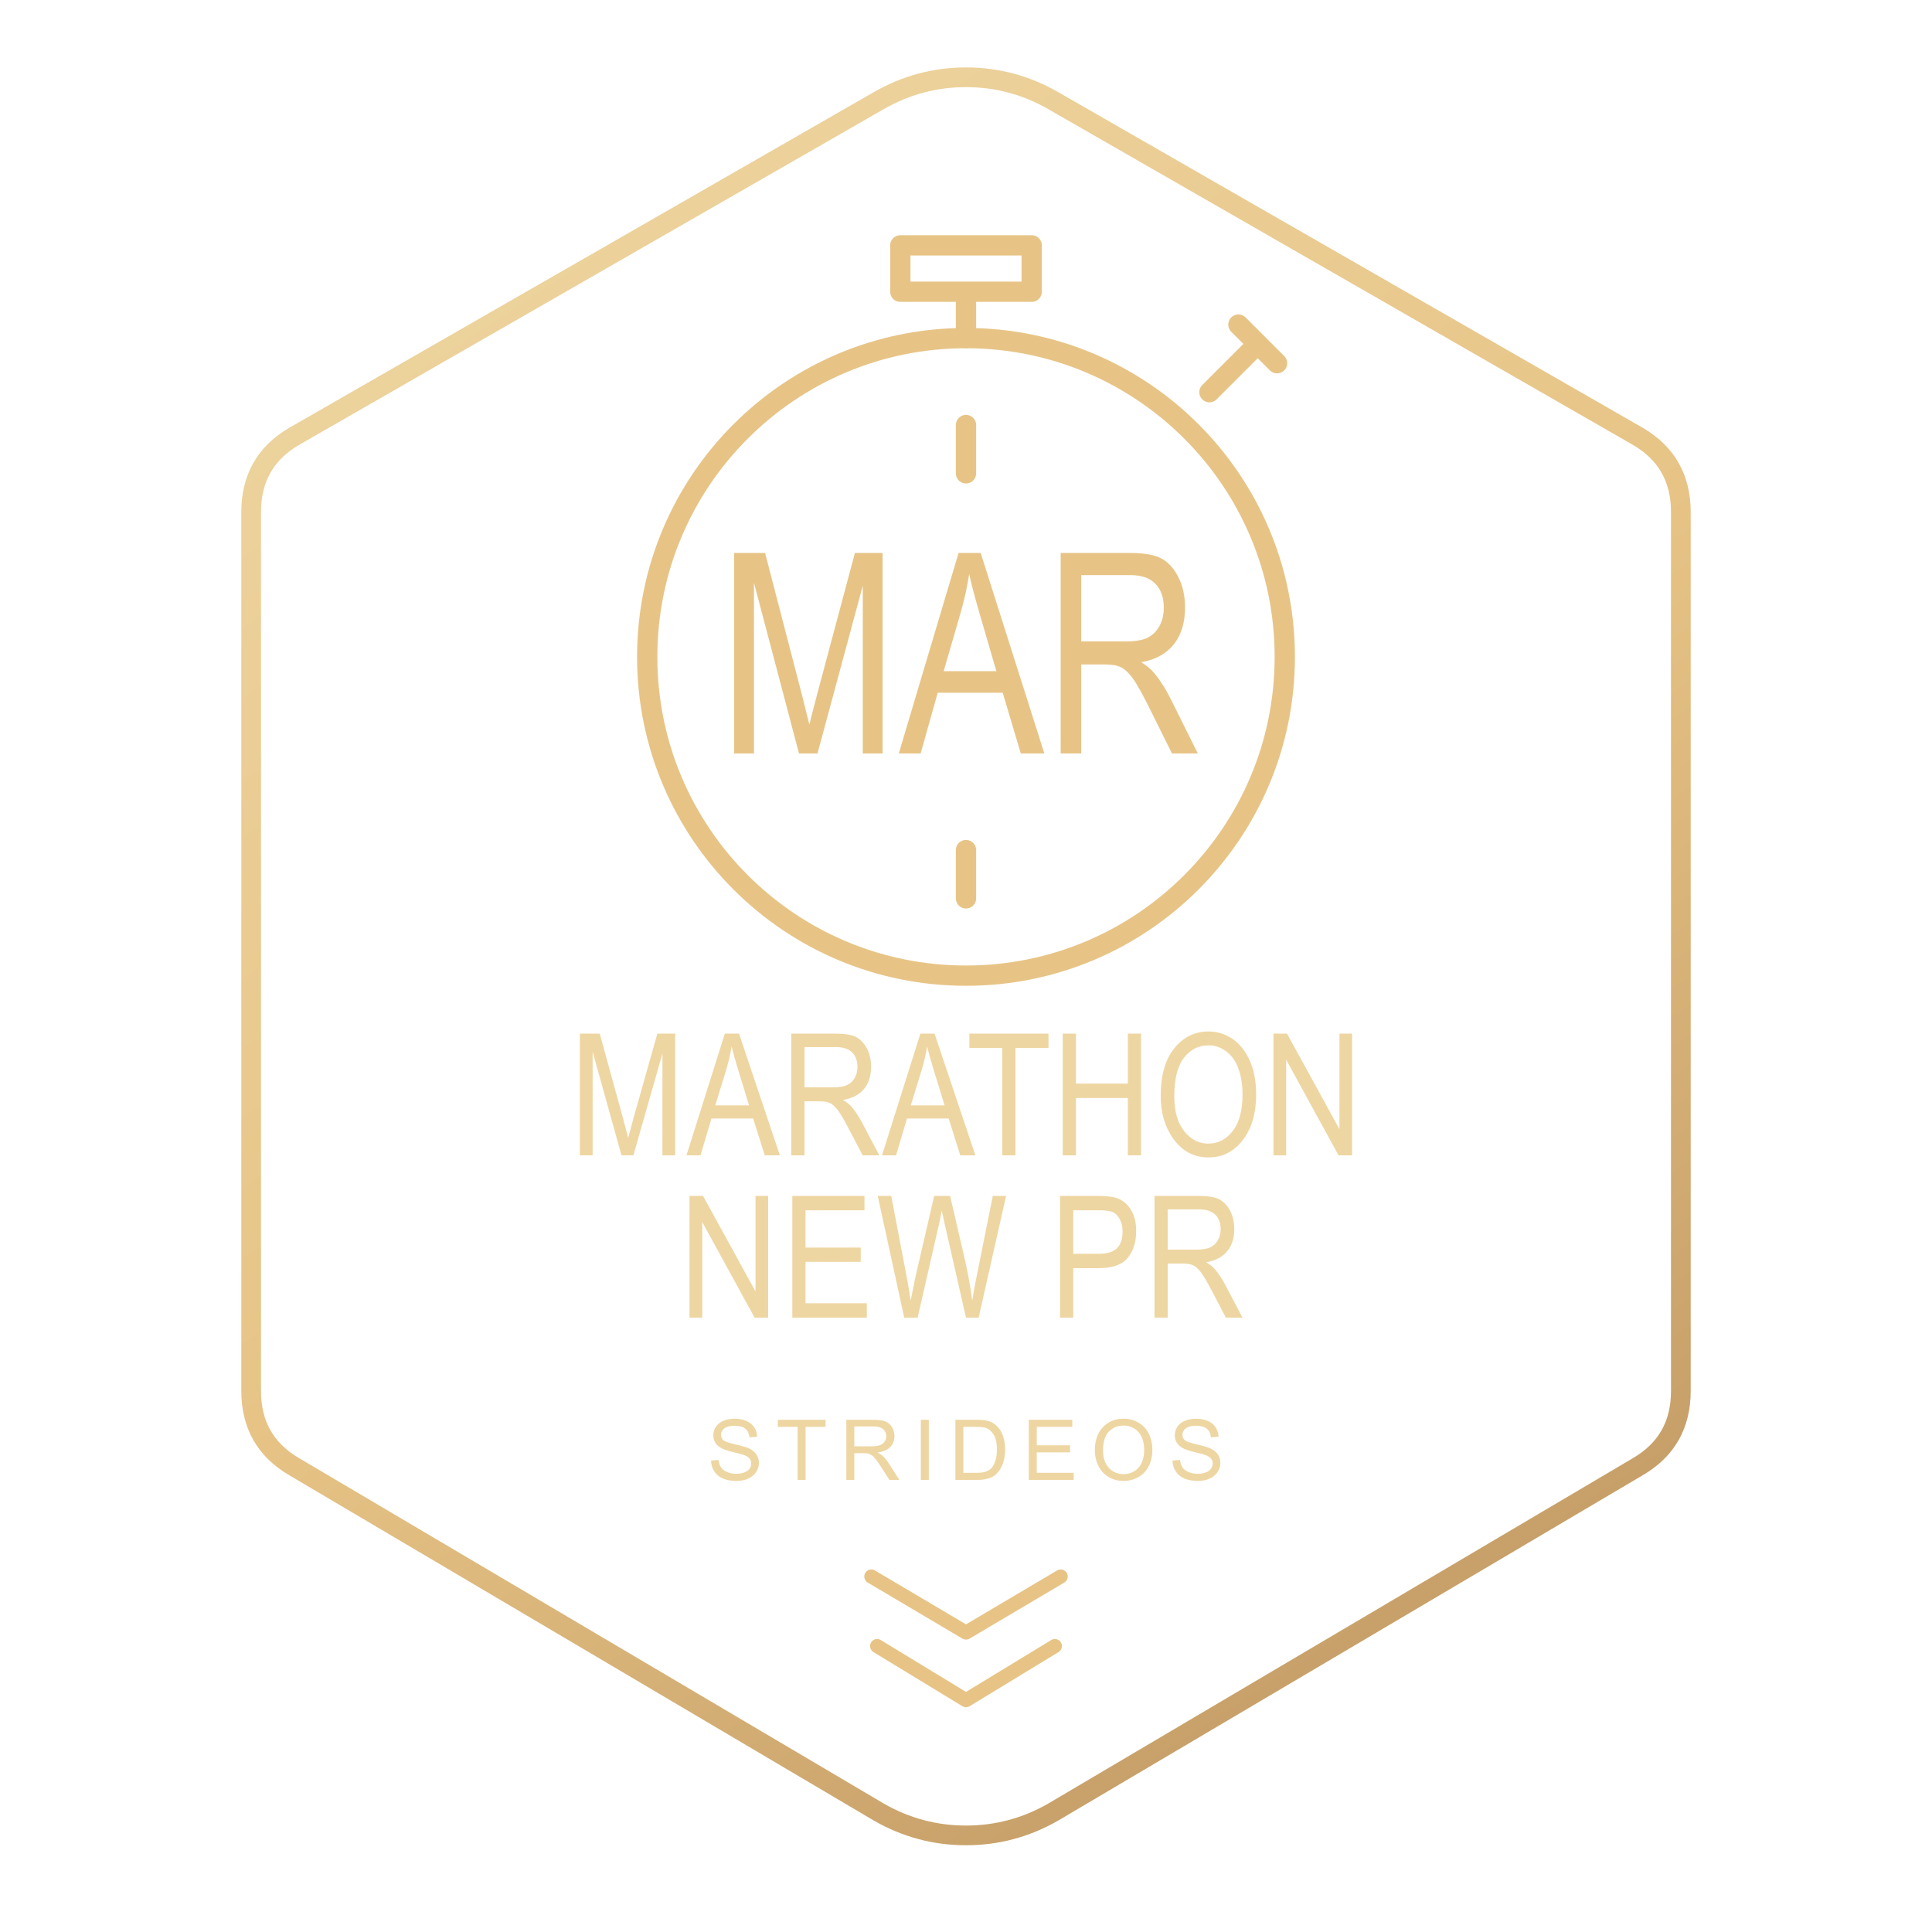
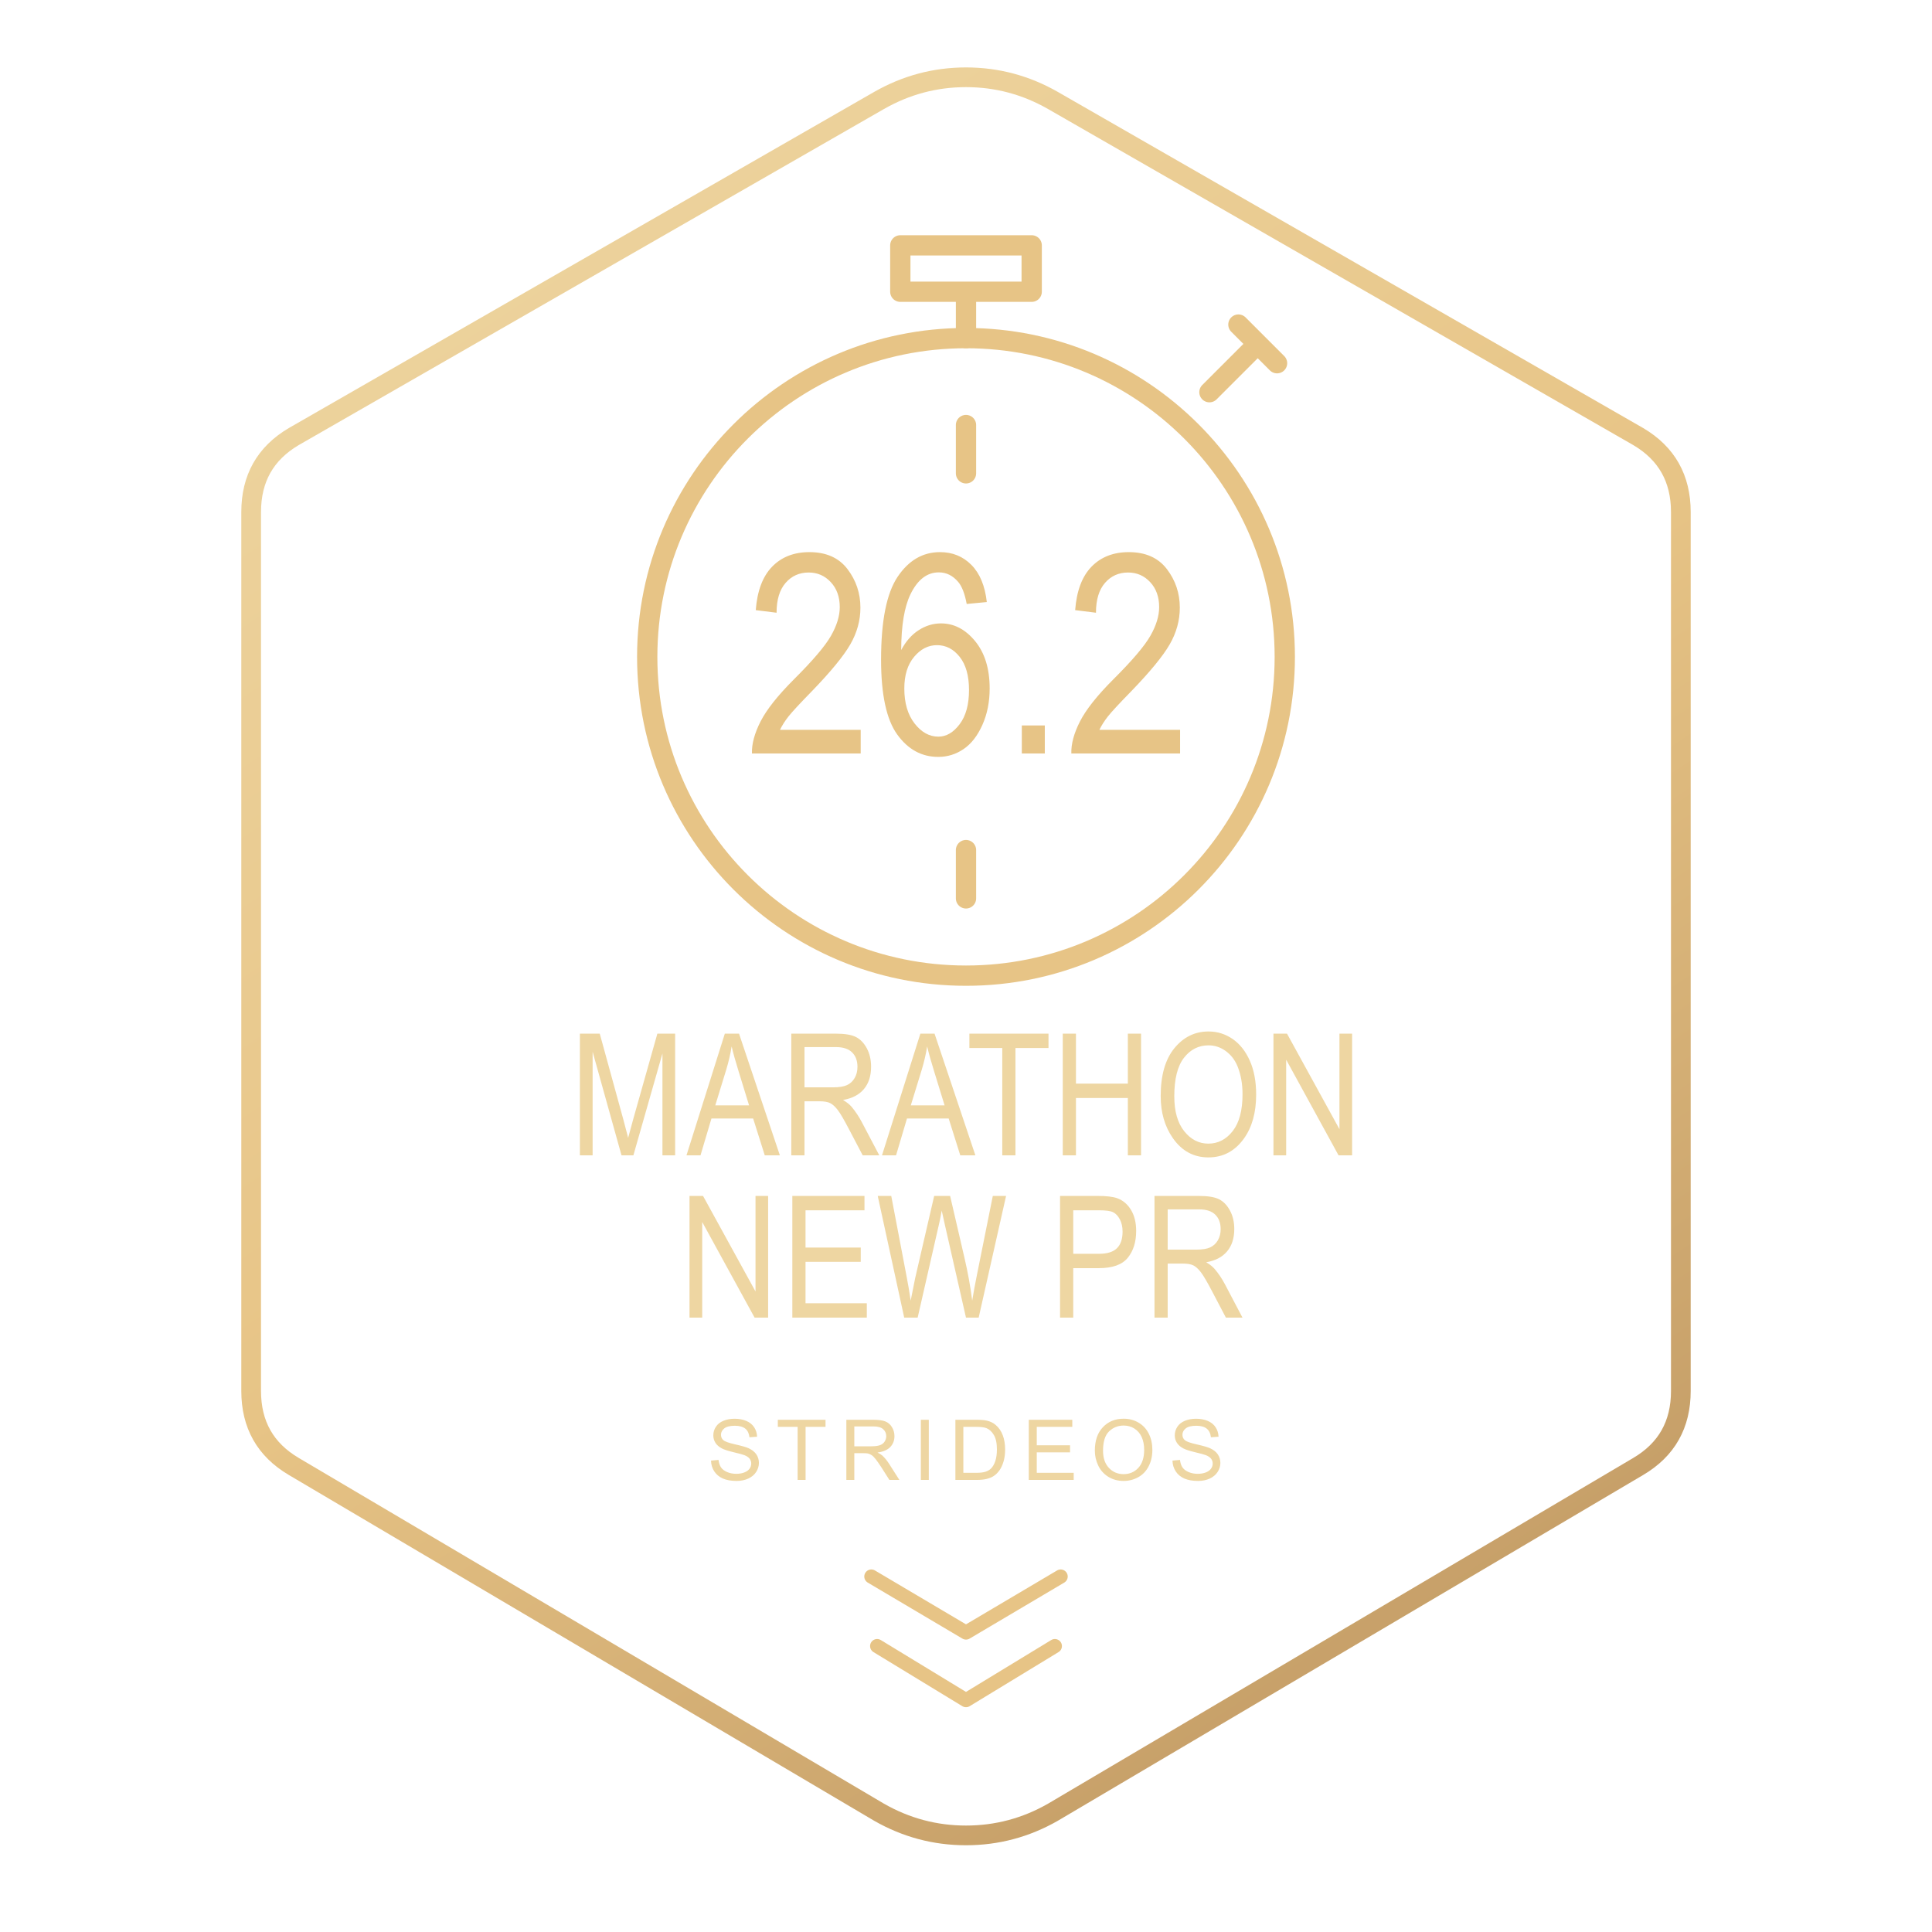
<svg xmlns="http://www.w3.org/2000/svg" width="100" height="100" viewBox="0 0 100 100" fill="none" role="img" aria-label="Marathon personal record badge, earned">
  <defs>
    <linearGradient id="race-pr-marathon-transparent-edge" x1="20" y1="4" x2="80" y2="95" gradientUnits="userSpaceOnUse">
      <stop stop-color="#EED6A2" />
      <stop offset=".5" stop-color="#E7C486" />
      <stop offset="1" stop-color="#BD9560" />
    </linearGradient>
    <radialGradient id="race-pr-marathon-transparent-ambient">
      <stop stop-color="#E7C486" stop-opacity=".025" />
      <stop offset="1" stop-color="#E7C486" stop-opacity="0" />
    </radialGradient>
  </defs>
  <path data-frame="firsts-derived" d="M50 4 Q52.4 4 54.5 5.2 L84.8 22.6 Q87 23.9 87 26.5 L87 72 Q87 74.6 84.8 75.9 L54.5 93.8 Q52.4 95 50 95 Q47.6 95 45.5 93.8 L15.2 75.9 Q13 74.6 13 72 L13 26.5 Q13 23.9 15.2 22.6 L45.5 5.2 Q47.6 4 50 4 Z" fill="none" stroke="url(#race-pr-marathon-transparent-edge)" stroke-width="1.02" stroke-linejoin="round" />
  <g data-layout="full-timing">
    <g data-glyph="stopwatch" fill="none" stroke="#E7C486" stroke-width="1.05" stroke-linecap="round" stroke-linejoin="round">
      <circle cx="50" cy="34" r="16.5" />
      <path d="M46.6 12.7 H53.4 V15.1 H46.6 Z M50 15.1 V17.5 M62.6 20.3 L65.1 17.8 M64.1 16.8 L66.1 18.8 M50 22 V24.5 M50 44 V46.5" />
    </g>
-     <path data-lettering="distance-face" data-text="MAR" fill="#E7C486" stroke="none" d="M38 39L38 28.621L39.601 28.621L41.51 35.97L41.892 37.506Q42.032 36.933 42.32 35.842L44.25 28.621L45.683 28.621L45.683 39L44.658 39L44.658 30.313L42.314 39L41.356 39L39.025 30.164L39.025 39ZM46.52 39L49.615 28.621L50.76 28.621L54.056 39L52.837 39L51.899 35.856L48.536 35.856L47.652 39ZM48.845 34.738L51.571 34.738L50.733 31.863Q50.345 30.539 50.164 29.711Q50.01 30.709 49.729 31.693ZM54.9 39L54.9 28.621L58.47 28.621Q59.589 28.621 60.121 28.911Q60.654 29.201 60.995 29.877Q61.337 30.553 61.337 31.446Q61.337 32.621 60.757 33.35Q60.178 34.079 59.073 34.278Q59.522 34.561 59.756 34.851Q60.232 35.446 60.593 36.175L62 39L60.66 39L59.589 36.841Q58.966 35.573 58.648 35.134Q58.329 34.695 58.031 34.543Q57.733 34.391 57.197 34.391L55.965 34.391L55.965 39ZM55.965 33.201L58.256 33.201Q59.006 33.201 59.394 33.01Q59.783 32.819 60.011 32.408Q60.238 31.998 60.238 31.453Q60.238 30.667 59.803 30.217Q59.368 29.768 58.51 29.768L55.965 29.768Z" />
+     <path data-lettering="distance-face" data-text="26.2" fill="#E7C486" stroke="none" d="M44.549 37.775L44.549 39L38.92 39Q38.899 38.257 39.37 37.336Q39.841 36.416 41.094 35.163Q42.559 33.704 43.012 32.908Q43.466 32.111 43.466 31.424Q43.466 30.631 43.002 30.132Q42.538 29.633 41.858 29.633Q41.129 29.633 40.662 30.171Q40.195 30.709 40.195 31.715L39.118 31.58Q39.232 30.086 39.964 29.332Q40.697 28.578 41.894 28.578Q43.197 28.578 43.866 29.456Q44.535 30.334 44.535 31.453Q44.535 32.444 44.011 33.354Q43.487 34.263 42.021 35.779Q41.087 36.734 40.814 37.081Q40.541 37.428 40.372 37.775ZM51.077 31.162L50.036 31.261Q49.887 30.461 49.597 30.122Q49.179 29.626 48.592 29.626Q47.678 29.626 47.126 30.759Q46.652 31.736 46.645 33.647Q47.006 32.968 47.551 32.617Q48.096 32.267 48.705 32.267Q49.717 32.267 50.471 33.184Q51.225 34.101 51.225 35.637Q51.225 36.678 50.847 37.524Q50.468 38.37 49.873 38.773Q49.278 39.177 48.563 39.177Q47.275 39.177 46.439 38.016Q45.604 36.855 45.604 34.143Q45.604 31.134 46.46 29.856Q47.317 28.578 48.655 28.578Q49.625 28.578 50.28 29.24Q50.935 29.902 51.077 31.162ZM46.807 35.637Q46.807 36.763 47.338 37.446Q47.869 38.129 48.57 38.129Q49.186 38.129 49.671 37.485Q50.156 36.841 50.156 35.715Q50.156 34.61 49.675 34.001Q49.193 33.393 48.499 33.393Q47.82 33.393 47.314 33.998Q46.807 34.603 46.807 35.637ZM52.889 39L52.889 37.549L54.079 37.549L54.079 39ZM61.081 37.775L61.081 39L55.452 39Q55.431 38.257 55.902 37.336Q56.373 36.416 57.626 35.163Q59.091 33.704 59.544 32.908Q59.998 32.111 59.998 31.424Q59.998 30.631 59.534 30.132Q59.07 29.633 58.39 29.633Q57.661 29.633 57.194 30.171Q56.727 30.709 56.727 31.715L55.65 31.58Q55.764 30.086 56.496 29.332Q57.229 28.578 58.426 28.578Q59.728 28.578 60.398 29.456Q61.067 30.334 61.067 31.453Q61.067 32.444 60.543 33.354Q60.019 34.263 58.553 35.779Q57.619 36.734 57.346 37.081Q57.073 37.428 56.904 37.775Z" />
  </g>
  <path data-lettering="distance-title" data-text="MARATHON" fill="#EED6A2" stroke="none" d="M30.016 59.8L30.016 53.501L31.043 53.501L32.268 57.961L32.513 58.893Q32.603 58.545 32.788 57.884L34.025 53.501L34.945 53.501L34.945 59.8L34.288 59.8L34.288 54.528L32.784 59.8L32.169 59.8L30.674 54.438L30.674 59.8ZM35.532 59.8L37.517 53.501L38.252 53.501L40.366 59.8L39.584 59.8L38.982 57.892L36.825 57.892L36.258 59.8ZM37.023 57.213L38.772 57.213L38.235 55.469Q37.986 54.665 37.87 54.163Q37.771 54.768 37.59 55.366ZM40.957 59.8L40.957 53.501L43.248 53.501Q43.965 53.501 44.307 53.677Q44.648 53.853 44.868 54.263Q45.087 54.674 45.087 55.215Q45.087 55.929 44.715 56.371Q44.343 56.814 43.634 56.934Q43.922 57.106 44.073 57.282Q44.378 57.643 44.61 58.086L45.512 59.8L44.653 59.8L43.965 58.489Q43.566 57.72 43.362 57.454Q43.157 57.188 42.966 57.095Q42.775 57.003 42.431 57.003L41.641 57.003L41.641 59.8ZM41.641 56.281L43.11 56.281Q43.591 56.281 43.841 56.165Q44.09 56.049 44.236 55.8Q44.382 55.55 44.382 55.22Q44.382 54.743 44.103 54.47Q43.823 54.197 43.273 54.197L41.641 54.197ZM45.652 59.8L47.638 53.501L48.372 53.501L50.486 59.8L49.704 59.8L49.103 57.892L46.946 57.892L46.379 59.8ZM47.143 57.213L48.892 57.213L48.355 55.469Q48.106 54.665 47.99 54.163Q47.891 54.768 47.711 55.366ZM51.877 59.8L51.877 54.244L50.175 54.244L50.175 53.501L54.27 53.501L54.27 54.244L52.56 54.244L52.56 59.8ZM55.008 59.8L55.008 53.501L55.691 53.501L55.691 56.087L58.377 56.087L58.377 53.501L59.06 53.501L59.06 59.8L58.377 59.8L58.377 56.831L55.691 56.831L55.691 59.8ZM60.077 56.732Q60.077 55.121 60.786 54.255Q61.495 53.389 62.552 53.389Q63.235 53.389 63.798 53.776Q64.361 54.163 64.689 54.899Q65.018 55.636 65.018 56.655Q65.018 58.055 64.382 58.936Q63.682 59.907 62.547 59.907Q61.404 59.907 60.708 58.911Q60.077 58.008 60.077 56.732ZM60.781 56.745Q60.781 57.909 61.295 58.552Q61.808 59.194 62.543 59.194Q63.295 59.194 63.804 58.545Q64.313 57.896 64.313 56.638Q64.313 55.825 64.051 55.185Q63.849 54.695 63.443 54.401Q63.037 54.107 62.556 54.107Q61.782 54.107 61.282 54.751Q60.781 55.396 60.781 56.745ZM65.914 59.8L65.914 53.501L66.615 53.501L69.33 58.446L69.33 53.501L69.984 53.501L69.984 59.8L69.283 59.8L66.572 54.85L66.572 59.8Z" />
  <path data-lettering="new-pr" data-text="NEW PR" fill="#EED6A2" stroke="none" d="M35.689 68.2L35.689 61.901L36.389 61.901L39.105 66.846L39.105 61.901L39.758 61.901L39.758 68.2L39.058 68.2L36.346 63.25L36.346 68.2ZM41.011 68.2L41.011 61.901L44.745 61.901L44.745 62.644L41.694 62.644L41.694 64.573L44.552 64.573L44.552 65.312L41.694 65.312L41.694 67.457L44.866 67.457L44.866 68.2ZM46.802 68.2L45.431 61.901L46.131 61.901L46.918 66.03Q47.042 66.666 47.137 67.319L47.369 66.155L48.353 61.901L49.178 61.901L49.917 65.089Q50.188 66.254 50.321 67.319Q50.42 66.705 50.574 65.948L51.387 61.901L52.074 61.901L50.656 68.2L49.999 68.2L48.907 63.4L48.744 62.661Q48.671 63.074 48.594 63.4L47.498 68.2ZM54.868 68.2L54.868 61.901L56.815 61.901Q57.502 61.901 57.829 62.021Q58.275 62.184 58.542 62.627Q58.808 63.07 58.808 63.714Q58.808 64.565 58.374 65.102Q57.94 65.639 56.875 65.639L55.551 65.639L55.551 68.2ZM55.551 64.896L56.888 64.896Q57.519 64.896 57.811 64.61Q58.104 64.324 58.104 63.748Q58.104 63.375 57.96 63.108Q57.816 62.842 57.612 62.743Q57.407 62.644 56.875 62.644L55.551 62.644ZM59.756 68.2L59.756 61.901L62.046 61.901Q62.764 61.901 63.106 62.077Q63.447 62.253 63.666 62.663Q63.886 63.074 63.886 63.615Q63.886 64.329 63.514 64.771Q63.142 65.214 62.433 65.334Q62.721 65.506 62.871 65.682Q63.177 66.043 63.409 66.486L64.311 68.2L63.452 68.2L62.764 66.889Q62.364 66.12 62.16 65.854Q61.956 65.588 61.765 65.495Q61.574 65.403 61.23 65.403L60.439 65.403L60.439 68.2ZM60.439 64.681L61.909 64.681Q62.39 64.681 62.639 64.565Q62.889 64.449 63.035 64.2Q63.181 63.95 63.181 63.62Q63.181 63.143 62.902 62.87Q62.622 62.597 62.072 62.597L60.439 62.597Z" />
  <g data-wordmark="STRIDEOS">
    <path data-text="STRIDEOS" fill="#EED6A2" stroke="none" d="M36.802 75.6L37.191 75.565C37.209 75.721 37.251 75.85 37.318 75.95C37.385 76.049 37.49 76.129 37.632 76.192C37.774 76.253 37.934 76.284 38.111 76.284C38.268 76.284 38.407 76.26 38.527 76.213C38.646 76.167 38.736 76.103 38.794 76.022C38.854 75.94 38.884 75.851 38.884 75.754C38.884 75.657 38.855 75.572 38.798 75.499C38.742 75.426 38.649 75.365 38.519 75.315C38.436 75.283 38.25 75.232 37.964 75.165C37.678 75.096 37.477 75.031 37.363 74.969C37.214 74.891 37.104 74.795 37.031 74.68C36.958 74.564 36.921 74.435 36.921 74.292C36.921 74.134 36.965 73.987 37.054 73.85C37.144 73.713 37.274 73.61 37.445 73.54C37.617 73.469 37.807 73.434 38.017 73.434C38.248 73.434 38.451 73.471 38.626 73.545C38.803 73.62 38.939 73.729 39.035 73.874C39.129 74.018 39.18 74.182 39.187 74.364L38.792 74.393C38.771 74.197 38.7 74.048 38.578 73.948C38.455 73.848 38.274 73.797 38.035 73.797C37.785 73.797 37.602 73.843 37.488 73.934C37.375 74.025 37.318 74.135 37.318 74.264C37.318 74.376 37.358 74.468 37.439 74.54C37.518 74.613 37.725 74.687 38.06 74.762C38.395 74.838 38.625 74.904 38.75 74.961C38.93 75.045 39.064 75.151 39.15 75.28C39.237 75.408 39.281 75.555 39.281 75.721C39.281 75.887 39.233 76.043 39.138 76.19C39.043 76.336 38.906 76.45 38.728 76.532C38.551 76.612 38.352 76.653 38.13 76.653C37.848 76.653 37.611 76.612 37.421 76.53C37.231 76.448 37.082 76.325 36.972 76.161C36.864 75.996 36.807 75.809 36.802 75.6ZM41.285 76.6L41.285 73.854L40.26 73.854L40.26 73.487L42.729 73.487L42.729 73.854L41.697 73.854L41.697 76.6ZM43.807 76.6L43.807 73.487L45.188 73.487C45.465 73.487 45.676 73.515 45.821 73.571C45.965 73.627 46.081 73.726 46.167 73.868C46.253 74.008 46.297 74.165 46.297 74.336C46.297 74.557 46.226 74.743 46.083 74.895C45.939 75.046 45.718 75.143 45.418 75.184C45.528 75.236 45.611 75.288 45.668 75.338C45.788 75.449 45.902 75.587 46.01 75.752L46.551 76.6L46.034 76.6L45.622 75.952C45.5 75.766 45.401 75.623 45.323 75.524C45.246 75.425 45.176 75.356 45.114 75.317C45.052 75.277 44.99 75.249 44.926 75.233C44.879 75.223 44.803 75.217 44.698 75.217L44.219 75.217L44.219 76.6ZM44.219 74.86L45.104 74.86C45.292 74.86 45.44 74.841 45.545 74.803C45.652 74.764 45.733 74.702 45.788 74.616C45.843 74.53 45.872 74.437 45.872 74.336C45.872 74.189 45.818 74.068 45.711 73.973C45.604 73.878 45.436 73.831 45.206 73.831L44.219 73.831ZM47.663 76.6L47.663 73.487L48.075 73.487L48.075 76.6ZM49.451 76.6L49.451 73.487L50.523 73.487C50.766 73.487 50.95 73.502 51.078 73.532C51.256 73.572 51.409 73.646 51.535 73.754C51.699 73.893 51.821 74.07 51.902 74.286C51.984 74.502 52.025 74.749 52.025 75.026C52.025 75.263 51.997 75.473 51.941 75.655C51.887 75.837 51.815 75.988 51.729 76.108C51.643 76.228 51.548 76.322 51.445 76.391C51.344 76.46 51.22 76.512 51.074 76.547C50.93 76.583 50.763 76.6 50.574 76.6ZM49.863 76.233L50.527 76.233C50.733 76.233 50.894 76.214 51.01 76.176C51.127 76.137 51.221 76.083 51.291 76.014C51.389 75.917 51.464 75.785 51.518 75.62C51.572 75.455 51.6 75.254 51.6 75.02C51.6 74.695 51.546 74.445 51.439 74.27C51.333 74.094 51.203 73.977 51.051 73.918C50.94 73.875 50.762 73.854 50.518 73.854L49.863 73.854ZM53.25 76.6L53.25 73.487L55.502 73.487L55.502 73.854L53.663 73.854L53.663 74.807L55.385 74.807L55.385 75.172L53.663 75.172L53.663 76.233L55.575 76.233L55.575 76.6ZM56.669 75.084C56.669 74.568 56.808 74.164 57.085 73.872C57.362 73.579 57.72 73.432 58.159 73.432C58.447 73.432 58.706 73.501 58.937 73.639C59.167 73.776 59.343 73.967 59.464 74.213C59.585 74.458 59.646 74.736 59.646 75.047C59.646 75.364 59.582 75.646 59.454 75.895C59.326 76.144 59.146 76.333 58.913 76.461C58.68 76.589 58.428 76.653 58.157 76.653C57.864 76.653 57.602 76.583 57.37 76.442C57.14 76.3 56.965 76.107 56.847 75.862C56.728 75.616 56.669 75.357 56.669 75.084ZM57.093 75.09C57.093 75.465 57.193 75.761 57.396 75.977C57.597 76.193 57.851 76.301 58.155 76.301C58.465 76.301 58.72 76.193 58.921 75.975C59.121 75.756 59.222 75.447 59.222 75.045C59.222 74.792 59.179 74.57 59.093 74.381C59.007 74.193 58.881 74.046 58.716 73.942C58.552 73.838 58.367 73.786 58.161 73.786C57.869 73.786 57.618 73.886 57.407 74.086C57.197 74.287 57.093 74.622 57.093 75.09ZM60.687 75.6L61.076 75.565C61.094 75.721 61.136 75.85 61.203 75.95C61.27 76.049 61.375 76.129 61.517 76.192C61.659 76.253 61.818 76.284 61.996 76.284C62.153 76.284 62.292 76.26 62.412 76.213C62.531 76.167 62.621 76.103 62.679 76.022C62.739 75.94 62.769 75.851 62.769 75.754C62.769 75.657 62.74 75.572 62.683 75.499C62.627 75.426 62.534 75.365 62.404 75.315C62.32 75.283 62.135 75.232 61.849 75.165C61.562 75.096 61.362 75.031 61.248 74.969C61.099 74.891 60.988 74.795 60.916 74.68C60.842 74.564 60.806 74.435 60.806 74.292C60.806 74.134 60.85 73.987 60.939 73.85C61.029 73.713 61.159 73.61 61.33 73.54C61.501 73.469 61.692 73.434 61.902 73.434C62.132 73.434 62.335 73.471 62.511 73.545C62.688 73.62 62.824 73.729 62.919 73.874C63.014 74.018 63.065 74.182 63.072 74.364L62.677 74.393C62.656 74.197 62.584 74.048 62.462 73.948C62.34 73.848 62.159 73.797 61.919 73.797C61.669 73.797 61.487 73.843 61.373 73.934C61.259 74.025 61.203 74.135 61.203 74.264C61.203 74.376 61.243 74.468 61.324 74.54C61.403 74.613 61.61 74.687 61.945 74.762C62.279 74.838 62.509 74.904 62.634 74.961C62.815 75.045 62.949 75.151 63.035 75.28C63.122 75.408 63.166 75.555 63.166 75.721C63.166 75.887 63.118 76.043 63.023 76.19C62.928 76.336 62.791 76.45 62.613 76.532C62.436 76.612 62.236 76.653 62.015 76.653C61.732 76.653 61.496 76.612 61.306 76.53C61.116 76.448 60.966 76.325 60.857 76.161C60.749 75.996 60.692 75.809 60.687 75.6ZM36.607 72.662" />
  </g>
  <path data-chevrons="2" d="M45.1 81.6 L50 84.5 L54.9 81.6 M45.4 85.2 L50 88 L54.6 85.2" stroke="#E7C486" stroke-width=".73" stroke-linecap="round" stroke-linejoin="round" />
</svg>
